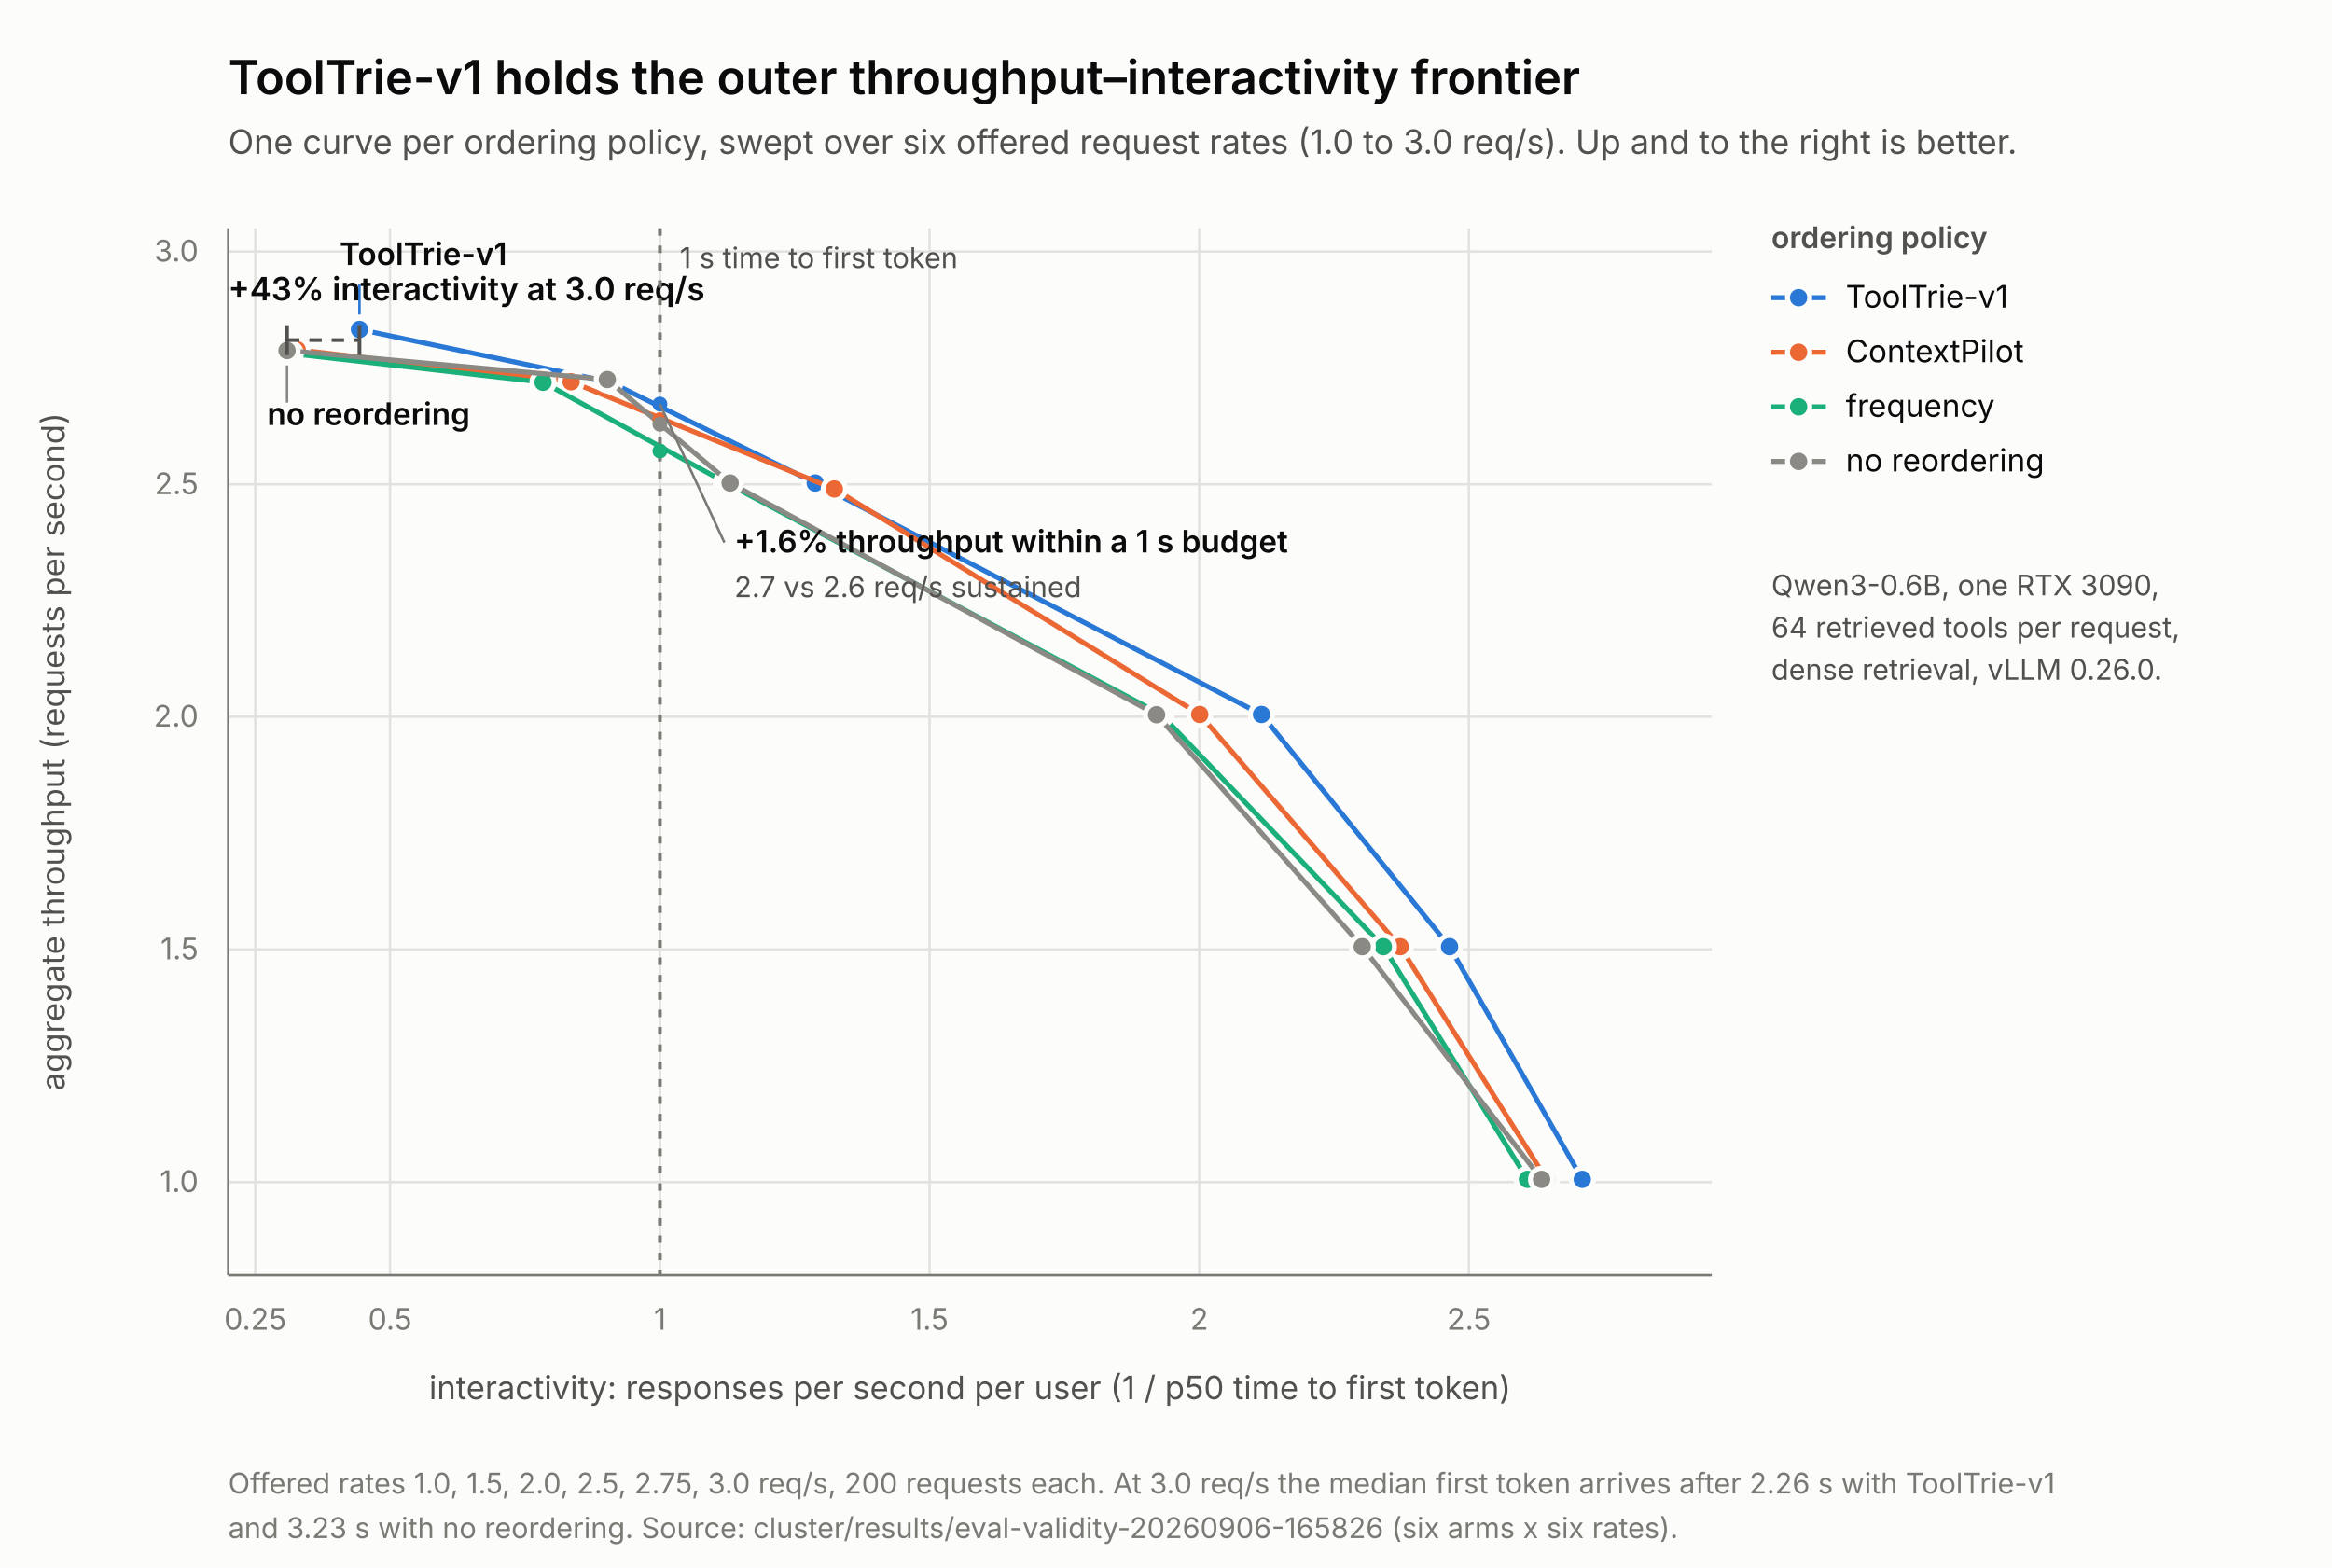
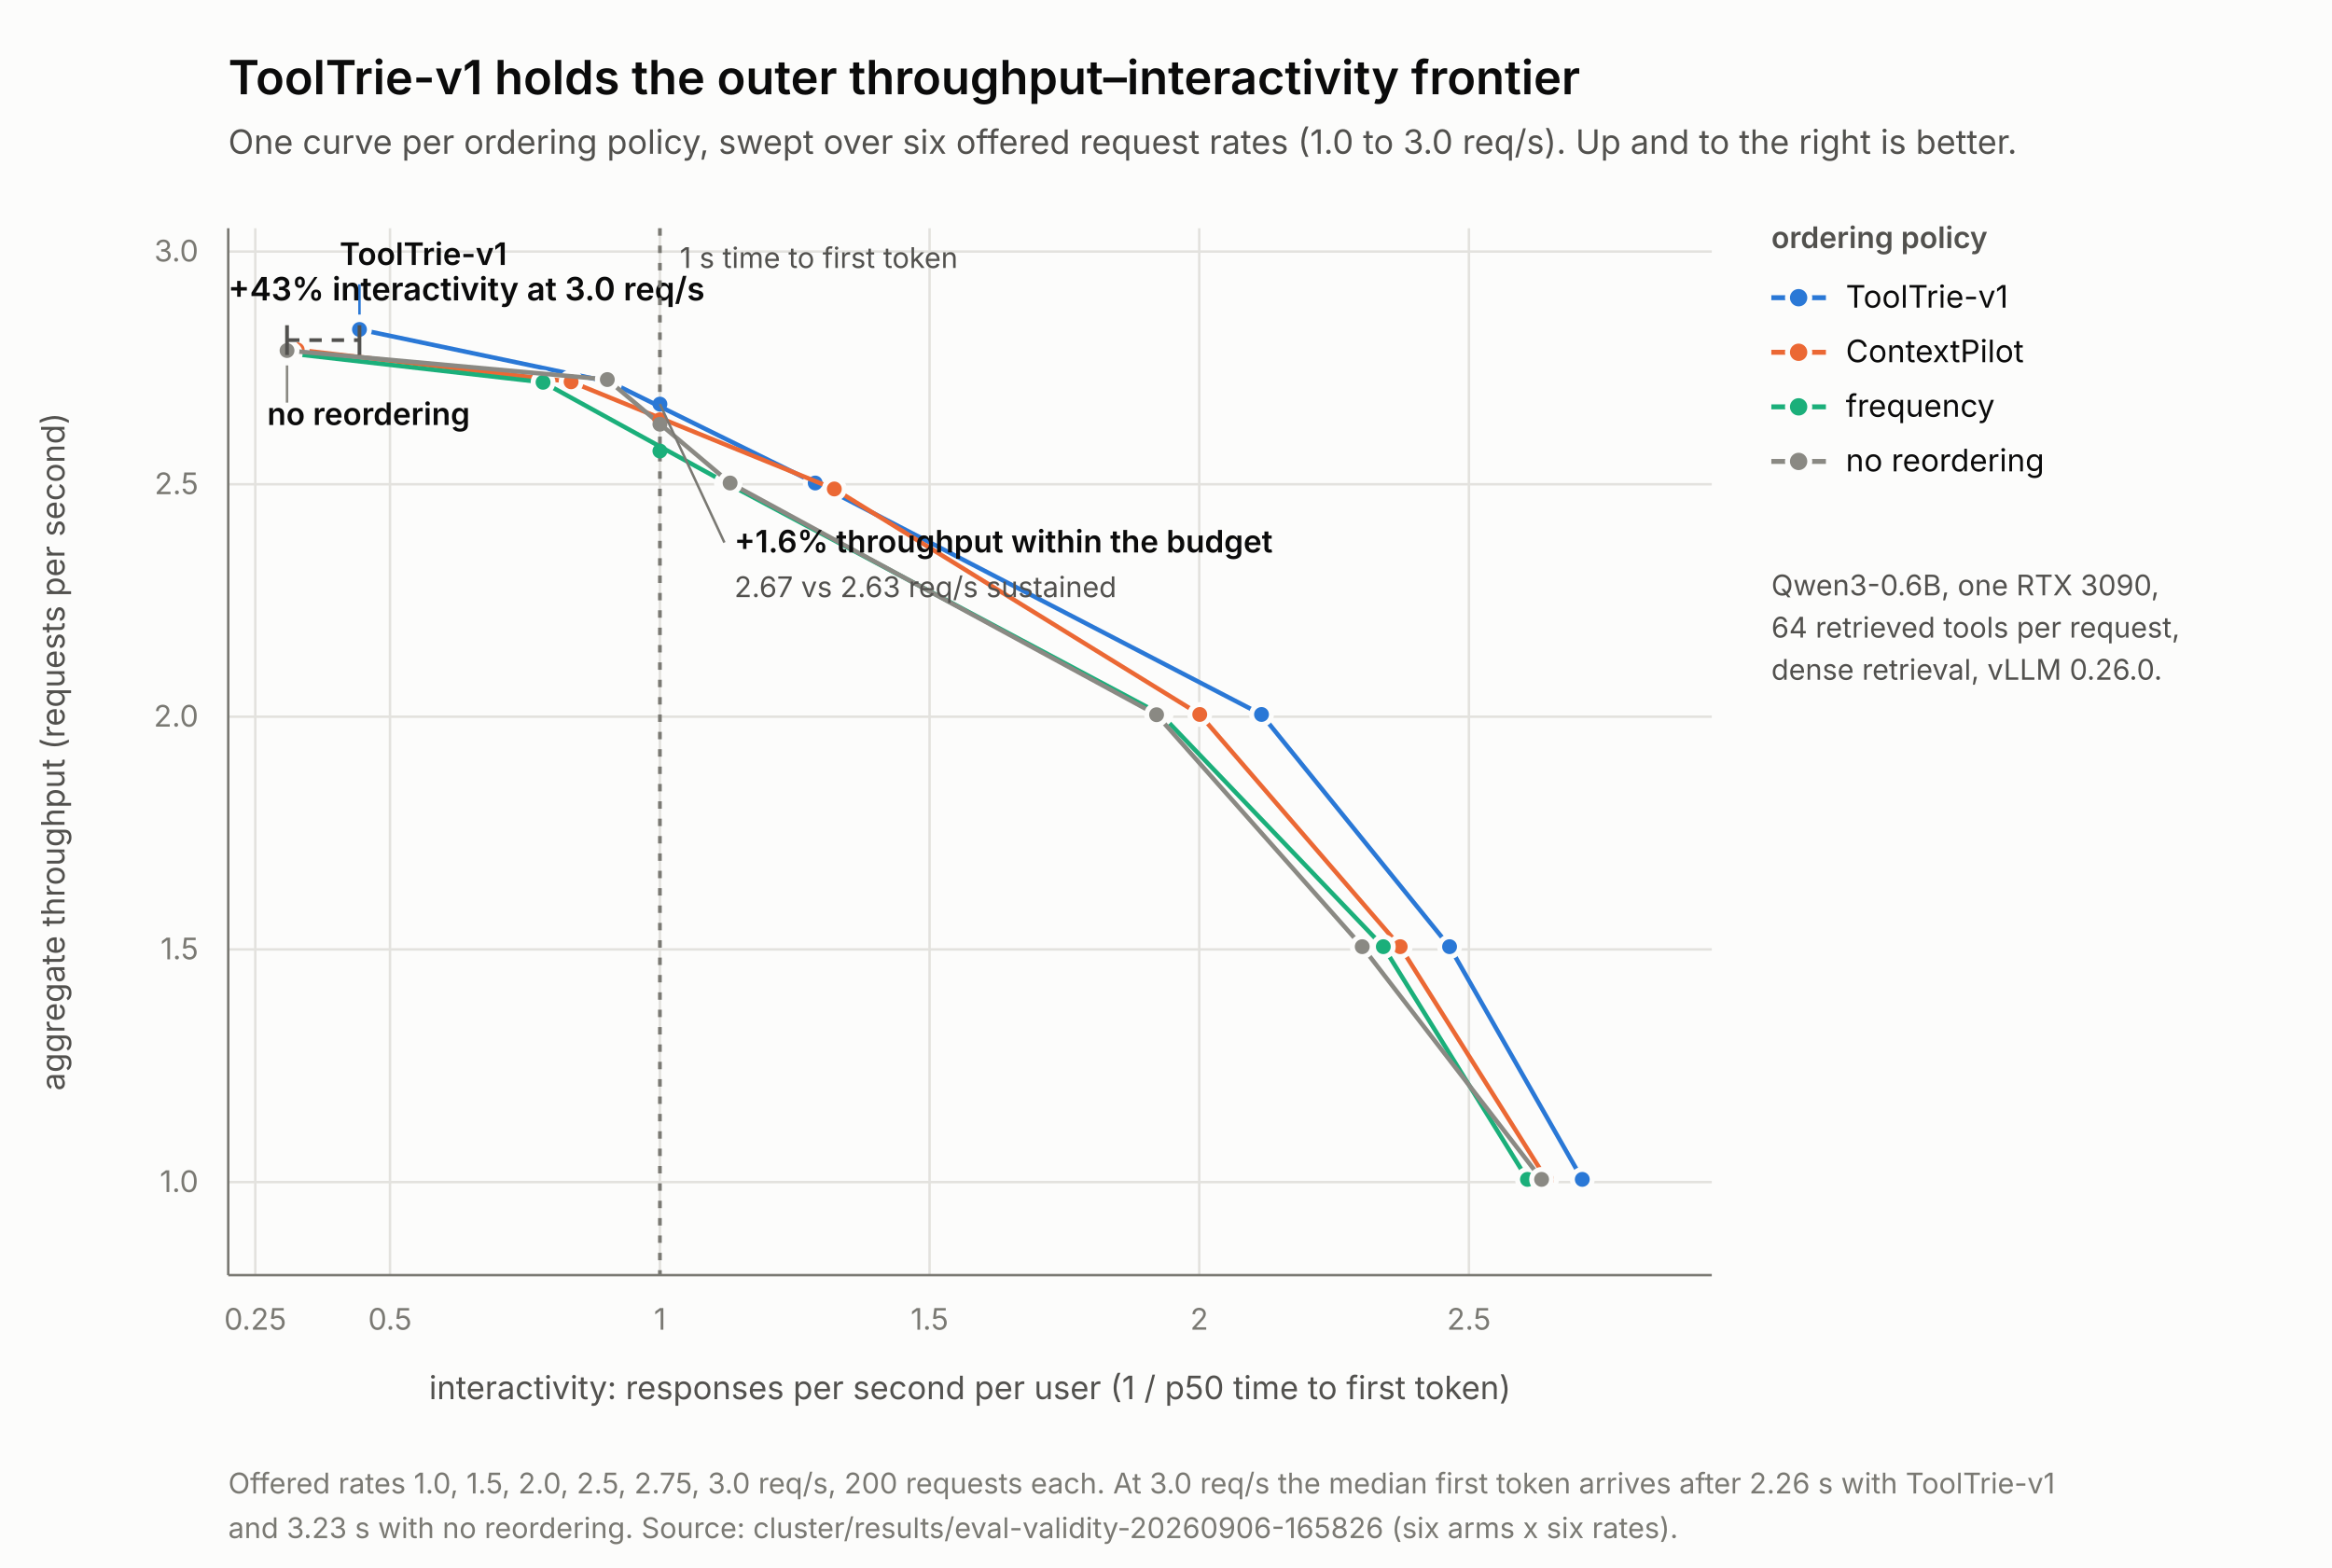
<svg xmlns="http://www.w3.org/2000/svg" width="940" height="632" viewBox="0 0 940 632" font-family="Inter, -apple-system, Segoe UI, Helvetica, Arial, sans-serif">
  <rect width="940" height="632" fill="#fcfcfb" />
  <text x="92" y="38" font-size="19" font-weight="600" fill="#0b0b0b">ToolTrie-v1 holds the outer throughput–interactivity frontier</text>
  <text x="92" y="62" font-size="13.5" fill="#52514e">One curve per ordering policy, swept over six offered request rates (1.0 to 3.0 req/s). Up and to the right is better.</text>
  <line x1="92" y1="476.5" x2="690" y2="476.5" stroke="#e3e2de" stroke-width="1" />
  <text x="80" y="480.5" font-size="12" fill="#7a7973" text-anchor="end">1.0</text>
  <line x1="92" y1="382.7" x2="690" y2="382.7" stroke="#e3e2de" stroke-width="1" />
  <text x="80" y="386.7" font-size="12" fill="#7a7973" text-anchor="end">1.5</text>
  <line x1="92" y1="288.9" x2="690" y2="288.9" stroke="#e3e2de" stroke-width="1" />
  <text x="80" y="292.9" font-size="12" fill="#7a7973" text-anchor="end">2.0</text>
  <line x1="92" y1="195.2" x2="690" y2="195.2" stroke="#e3e2de" stroke-width="1" />
  <text x="80" y="199.2" font-size="12" fill="#7a7973" text-anchor="end">2.5</text>
  <line x1="92" y1="101.4" x2="690" y2="101.4" stroke="#e3e2de" stroke-width="1" />
  <text x="80" y="105.4" font-size="12" fill="#7a7973" text-anchor="end">3.0</text>
  <line x1="102.9" y1="92" x2="102.9" y2="514" stroke="#e3e2de" stroke-width="1" />
  <text x="102.9" y="536" font-size="12" fill="#7a7973" text-anchor="middle">0.25</text>
  <line x1="157.2" y1="92" x2="157.2" y2="514" stroke="#e3e2de" stroke-width="1" />
  <text x="157.2" y="536" font-size="12" fill="#7a7973" text-anchor="middle">0.5</text>
  <line x1="266.0" y1="92" x2="266.0" y2="514" stroke="#e3e2de" stroke-width="1" />
  <text x="266.0" y="536" font-size="12" fill="#7a7973" text-anchor="middle">1</text>
  <line x1="374.7" y1="92" x2="374.7" y2="514" stroke="#e3e2de" stroke-width="1" />
  <text x="374.7" y="536" font-size="12" fill="#7a7973" text-anchor="middle">1.5</text>
  <line x1="483.4" y1="92" x2="483.4" y2="514" stroke="#e3e2de" stroke-width="1" />
  <text x="483.4" y="536" font-size="12" fill="#7a7973" text-anchor="middle">2</text>
  <line x1="592.1" y1="92" x2="592.1" y2="514" stroke="#e3e2de" stroke-width="1" />
  <text x="592.1" y="536" font-size="12" fill="#7a7973" text-anchor="middle">2.5</text>
  <line x1="92" y1="514" x2="690" y2="514" stroke="#7a7973" stroke-width="1" />
  <line x1="92" y1="92" x2="92" y2="514" stroke="#7a7973" stroke-width="1" />
  <text x="391" y="564" font-size="13" fill="#52514e" text-anchor="middle">interactivity: responses per second per user (1 / p50 time to first token)</text>
  <text transform="translate(26,303) rotate(-90)" font-size="13" fill="#52514e" text-anchor="middle">aggregate throughput (requests per second)</text>
-   <path d="M637.8,475.4 L584.3,381.6 L508.5,288.0 L328.6,194.7 L245.9,154.0 L144.9,132.8" fill="none" stroke="#2a78d6" stroke-width="2" stroke-linejoin="round" />
-   <circle cx="637.8" cy="475.4" r="4.5" fill="#2a78d6" stroke="#fcfcfb" stroke-width="2" />
-   <circle cx="584.3" cy="381.6" r="4.5" fill="#2a78d6" stroke="#fcfcfb" stroke-width="2" />
-   <circle cx="508.5" cy="288.0" r="4.5" fill="#2a78d6" stroke="#fcfcfb" stroke-width="2" />
-   <circle cx="328.6" cy="194.7" r="4.5" fill="#2a78d6" stroke="#fcfcfb" stroke-width="2" />
-   <circle cx="245.9" cy="154.0" r="4.5" fill="#2a78d6" stroke="#fcfcfb" stroke-width="2" />
-   <circle cx="144.9" cy="132.8" r="4.5" fill="#2a78d6" stroke="#fcfcfb" stroke-width="2" />
+   <path d="M637.8,475.4 L584.3,381.6 L508.5,288.0 L328.6,194.7 L245.9,154.0 L144.9,132.8" fill="none" stroke="#2a78d6" stroke-width="1.8" stroke-linejoin="round" opacity="1" />
+   <circle cx="637.8" cy="475.4" r="4" fill="#2a78d6" stroke="#fcfcfb" stroke-width="2" opacity="1" />
+   <circle cx="584.3" cy="381.6" r="4" fill="#2a78d6" stroke="#fcfcfb" stroke-width="2" opacity="1" />
+   <circle cx="508.5" cy="288.0" r="4" fill="#2a78d6" stroke="#fcfcfb" stroke-width="2" opacity="1" />
+   <circle cx="328.6" cy="194.7" r="4" fill="#2a78d6" stroke="#fcfcfb" stroke-width="2" opacity="1" />
+   <circle cx="245.9" cy="154.0" r="4" fill="#2a78d6" stroke="#fcfcfb" stroke-width="2" opacity="1" />
+   <circle cx="144.9" cy="132.8" r="4" fill="#2a78d6" stroke="#fcfcfb" stroke-width="2" opacity="1" />
  <line x1="144.9" y1="126.8" x2="144.9" y2="114.6" stroke="#2a78d6" stroke-width="1" />
  <text x="136.9" y="106.8" font-size="12.5" font-weight="600" fill="#0b0b0b" text-anchor="start">ToolTrie-v1</text>
-   <path d="M623.4,475.4 L564.4,381.6 L483.6,288.0 L336.3,197.1 L230.2,153.9 L119.8,141.0" fill="none" stroke="#eb6834" stroke-width="2" stroke-linejoin="round" />
-   <circle cx="623.4" cy="475.4" r="4.5" fill="#eb6834" stroke="#fcfcfb" stroke-width="2" />
-   <circle cx="564.4" cy="381.6" r="4.5" fill="#eb6834" stroke="#fcfcfb" stroke-width="2" />
-   <circle cx="483.6" cy="288.0" r="4.5" fill="#eb6834" stroke="#fcfcfb" stroke-width="2" />
-   <circle cx="336.3" cy="197.1" r="4.5" fill="#eb6834" stroke="#fcfcfb" stroke-width="2" />
-   <circle cx="230.2" cy="153.9" r="4.5" fill="#eb6834" stroke="#fcfcfb" stroke-width="2" />
-   <circle cx="119.8" cy="141.0" r="4.5" fill="#eb6834" stroke="#fcfcfb" stroke-width="2" />
-   <path d="M615.7,475.4 L557.6,381.6 L468.0,288.0 L292.8,194.7 L218.9,154.1 L117.0,142.5" fill="none" stroke="#1baf7a" stroke-width="2" stroke-linejoin="round" />
-   <circle cx="615.7" cy="475.4" r="4.5" fill="#1baf7a" stroke="#fcfcfb" stroke-width="2" />
-   <circle cx="557.6" cy="381.6" r="4.5" fill="#1baf7a" stroke="#fcfcfb" stroke-width="2" />
-   <circle cx="468.0" cy="288.0" r="4.5" fill="#1baf7a" stroke="#fcfcfb" stroke-width="2" />
-   <circle cx="292.8" cy="194.7" r="4.5" fill="#1baf7a" stroke="#fcfcfb" stroke-width="2" />
-   <circle cx="218.9" cy="154.1" r="4.5" fill="#1baf7a" stroke="#fcfcfb" stroke-width="2" />
-   <circle cx="117.0" cy="142.5" r="4.5" fill="#1baf7a" stroke="#fcfcfb" stroke-width="2" />
-   <path d="M621.4,475.4 L549.1,381.6 L466.2,288.1 L294.3,194.7 L244.8,153.0 L115.7,141.3" fill="none" stroke="#8a8983" stroke-width="2" stroke-linejoin="round" />
-   <circle cx="621.4" cy="475.4" r="4.5" fill="#8a8983" stroke="#fcfcfb" stroke-width="2" />
-   <circle cx="549.1" cy="381.6" r="4.5" fill="#8a8983" stroke="#fcfcfb" stroke-width="2" />
-   <circle cx="466.2" cy="288.1" r="4.5" fill="#8a8983" stroke="#fcfcfb" stroke-width="2" />
-   <circle cx="294.3" cy="194.7" r="4.5" fill="#8a8983" stroke="#fcfcfb" stroke-width="2" />
-   <circle cx="244.8" cy="153.0" r="4.5" fill="#8a8983" stroke="#fcfcfb" stroke-width="2" />
-   <circle cx="115.7" cy="141.3" r="4.5" fill="#8a8983" stroke="#fcfcfb" stroke-width="2" />
+   <path d="M623.4,475.4 L564.4,381.6 L483.6,288.0 L336.3,197.1 L230.2,153.9 L119.8,141.0" fill="none" stroke="#eb6834" stroke-width="1.8" stroke-linejoin="round" opacity="1" />
+   <circle cx="623.4" cy="475.4" r="4" fill="#eb6834" stroke="#fcfcfb" stroke-width="2" opacity="1" />
+   <circle cx="564.4" cy="381.6" r="4" fill="#eb6834" stroke="#fcfcfb" stroke-width="2" opacity="1" />
+   <circle cx="483.6" cy="288.0" r="4" fill="#eb6834" stroke="#fcfcfb" stroke-width="2" opacity="1" />
+   <circle cx="336.3" cy="197.1" r="4" fill="#eb6834" stroke="#fcfcfb" stroke-width="2" opacity="1" />
+   <circle cx="230.2" cy="153.9" r="4" fill="#eb6834" stroke="#fcfcfb" stroke-width="2" opacity="1" />
+   <circle cx="119.8" cy="141.0" r="4" fill="#eb6834" stroke="#fcfcfb" stroke-width="2" opacity="1" />
+   <path d="M615.7,475.4 L557.6,381.6 L468.0,288.0 L292.8,194.7 L218.9,154.1 L117.0,142.5" fill="none" stroke="#1baf7a" stroke-width="1.8" stroke-linejoin="round" opacity="1" />
+   <circle cx="615.7" cy="475.4" r="4" fill="#1baf7a" stroke="#fcfcfb" stroke-width="2" opacity="1" />
+   <circle cx="557.6" cy="381.6" r="4" fill="#1baf7a" stroke="#fcfcfb" stroke-width="2" opacity="1" />
+   <circle cx="468.0" cy="288.0" r="4" fill="#1baf7a" stroke="#fcfcfb" stroke-width="2" opacity="1" />
+   <circle cx="292.8" cy="194.7" r="4" fill="#1baf7a" stroke="#fcfcfb" stroke-width="2" opacity="1" />
+   <circle cx="218.9" cy="154.1" r="4" fill="#1baf7a" stroke="#fcfcfb" stroke-width="2" opacity="1" />
+   <circle cx="117.0" cy="142.5" r="4" fill="#1baf7a" stroke="#fcfcfb" stroke-width="2" opacity="1" />
+   <path d="M621.4,475.4 L549.1,381.6 L466.2,288.1 L294.3,194.7 L244.8,153.0 L115.7,141.3" fill="none" stroke="#8a8983" stroke-width="1.8" stroke-linejoin="round" opacity="1" />
+   <circle cx="621.4" cy="475.4" r="4" fill="#8a8983" stroke="#fcfcfb" stroke-width="2" opacity="1" />
+   <circle cx="549.1" cy="381.6" r="4" fill="#8a8983" stroke="#fcfcfb" stroke-width="2" opacity="1" />
+   <circle cx="466.2" cy="288.1" r="4" fill="#8a8983" stroke="#fcfcfb" stroke-width="2" opacity="1" />
+   <circle cx="294.3" cy="194.7" r="4" fill="#8a8983" stroke="#fcfcfb" stroke-width="2" opacity="1" />
+   <circle cx="244.8" cy="153.0" r="4" fill="#8a8983" stroke="#fcfcfb" stroke-width="2" opacity="1" />
+   <circle cx="115.7" cy="141.3" r="4" fill="#8a8983" stroke="#fcfcfb" stroke-width="2" opacity="1" />
  <line x1="115.7" y1="147.3" x2="115.7" y2="162.3" stroke="#8a8983" stroke-width="1" />
  <text x="107.7" y="171.3" font-size="12.5" font-weight="600" fill="#0b0b0b" text-anchor="start">no reordering</text>
  <line x1="115.7" y1="137.1" x2="144.9" y2="137.1" stroke="#52514e" stroke-width="1.5" stroke-dasharray="5 4" />
  <line x1="115.7" y1="131.1" x2="115.7" y2="143.1" stroke="#52514e" stroke-width="1.5" />
  <line x1="144.9" y1="131.1" x2="144.9" y2="143.1" stroke="#52514e" stroke-width="1.5" />
  <text x="188.0" y="121.1" font-size="13" font-weight="600" fill="#0b0b0b" text-anchor="middle">+43% interactivity at 3.0 req/s</text>
  <line x1="266.0" y1="92" x2="266.0" y2="514" stroke="#7a7973" stroke-width="1.5" stroke-dasharray="3 4" />
  <text x="274.0" y="108" font-size="11.5" fill="#52514e">1 s time to first token</text>
  <circle cx="266.0" cy="162.9" r="3" fill="#2a78d6" />
  <circle cx="266.0" cy="169.2" r="3" fill="#eb6834" />
  <circle cx="266.0" cy="181.8" r="3" fill="#1baf7a" />
  <circle cx="266.0" cy="171.0" r="3" fill="#8a8983" />
  <line x1="266.0" y1="162.9" x2="292.0" y2="218.7" stroke="#7a7973" stroke-width="1" />
-   <text x="296.0" y="222.7" font-size="12.5" font-weight="600" fill="#0b0b0b">+1.6% throughput within a 1 s budget</text>
-   <text x="296.0" y="240.7" font-size="11.5" fill="#52514e">2.7 vs 2.6 req/s sustained</text>
+   <text x="296.0" y="222.7" font-size="12.5" font-weight="600" fill="#0b0b0b" text-anchor="start">+1.6% throughput within the budget</text>
+   <text x="296.0" y="240.7" font-size="11.5" fill="#52514e" text-anchor="start">2.67 vs 2.63 req/s sustained</text>
  <text x="714" y="100" font-size="12" font-weight="600" fill="#52514e">ordering policy</text>
  <line x1="714" y1="120" x2="736" y2="120" stroke="#2a78d6" stroke-width="2" />
  <circle cx="725" cy="120" r="4.5" fill="#2a78d6" stroke="#fcfcfb" stroke-width="2" />
  <text x="744" y="124" font-size="12.5" fill="#0b0b0b">ToolTrie-v1</text>
  <line x1="714" y1="142" x2="736" y2="142" stroke="#eb6834" stroke-width="2" />
  <circle cx="725" cy="142" r="4.5" fill="#eb6834" stroke="#fcfcfb" stroke-width="2" />
  <text x="744" y="146" font-size="12.5" fill="#0b0b0b">ContextPilot</text>
  <line x1="714" y1="164" x2="736" y2="164" stroke="#1baf7a" stroke-width="2" />
  <circle cx="725" cy="164" r="4.5" fill="#1baf7a" stroke="#fcfcfb" stroke-width="2" />
  <text x="744" y="168" font-size="12.5" fill="#0b0b0b">frequency</text>
  <line x1="714" y1="186" x2="736" y2="186" stroke="#8a8983" stroke-width="2" />
  <circle cx="725" cy="186" r="4.5" fill="#8a8983" stroke="#fcfcfb" stroke-width="2" />
  <text x="744" y="190" font-size="12.5" fill="#0b0b0b">no reordering</text>
  <text x="714" y="240" font-size="11.5" fill="#52514e">Qwen3-0.6B, one RTX 3090,</text>
  <text x="714" y="257" font-size="11.5" fill="#52514e">64 retrieved tools per request,</text>
  <text x="714" y="274" font-size="11.5" fill="#52514e">dense retrieval, vLLM 0.26.0.</text>
  <text x="92" y="602" font-size="11.5" fill="#7a7973">Offered rates 1.0, 1.5, 2.0, 2.5, 2.75, 3.0 req/s, 200 requests each. At 3.0 req/s the median first token arrives after 2.26 s with ToolTrie-v1</text>
  <text x="92" y="620" font-size="11.5" fill="#7a7973">and 3.23 s with no reordering. Source: cluster/results/eval-validity-20260906-165826 (six arms x six rates).</text>
</svg>
